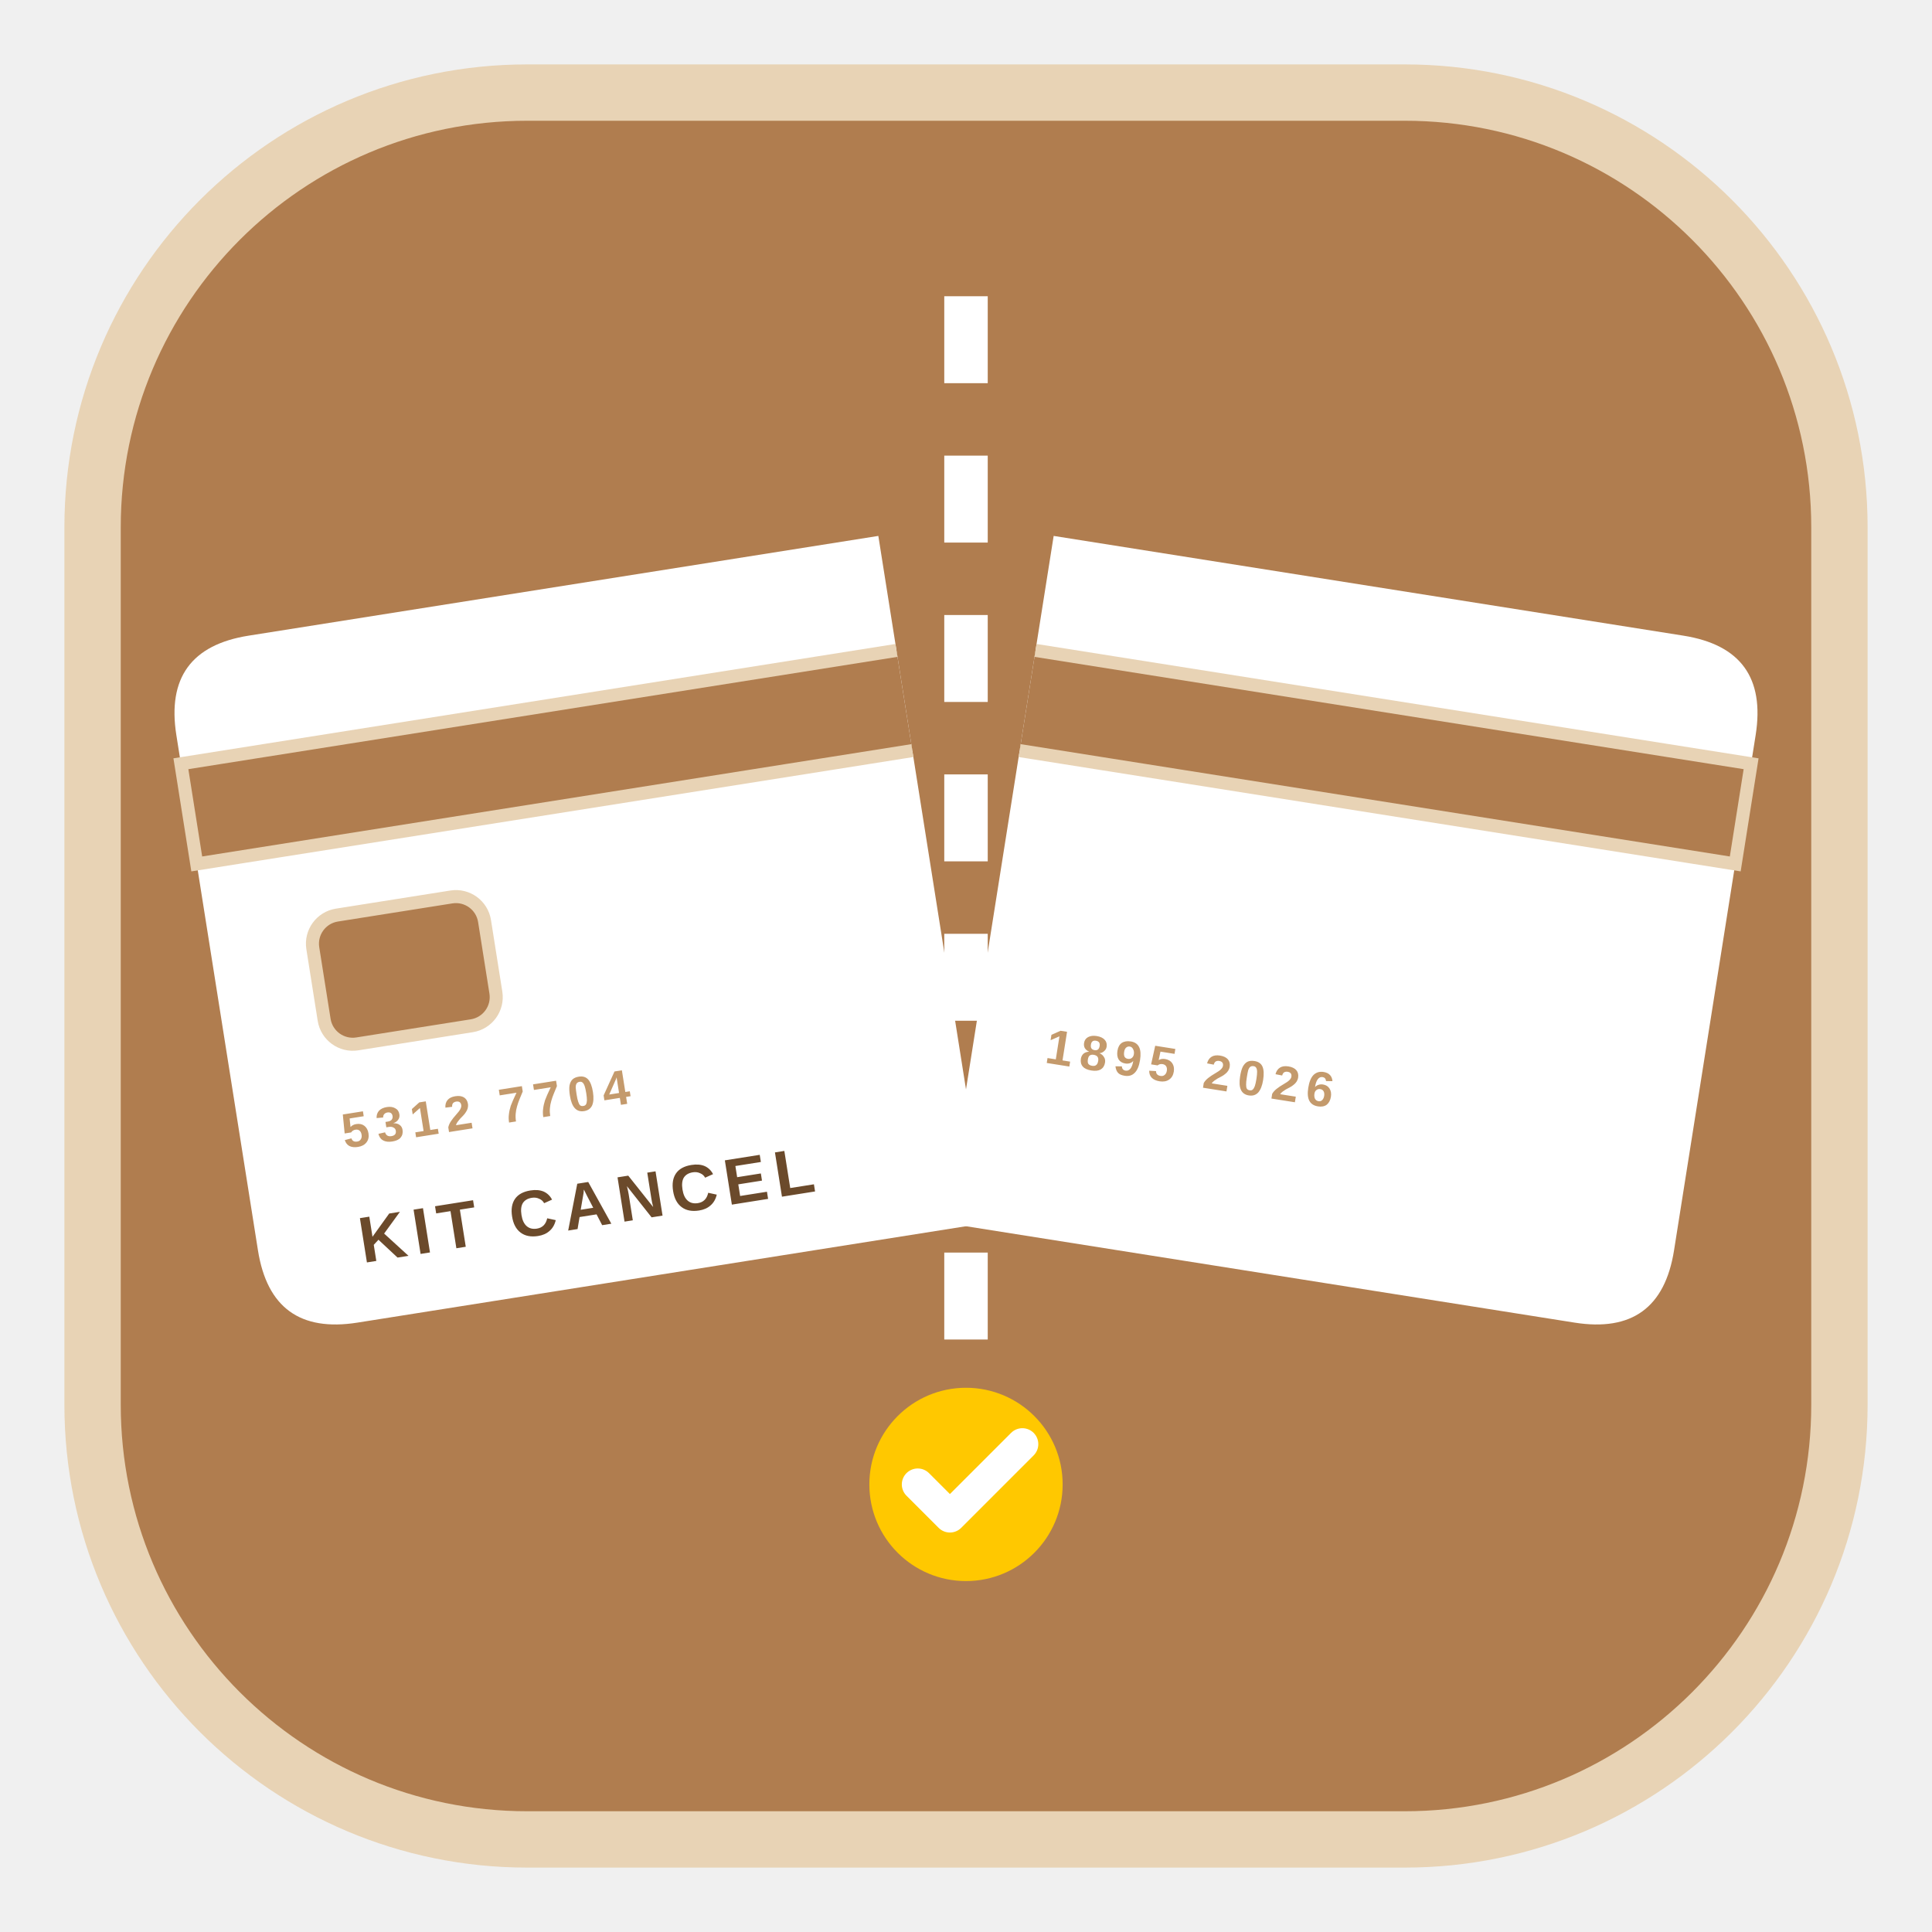
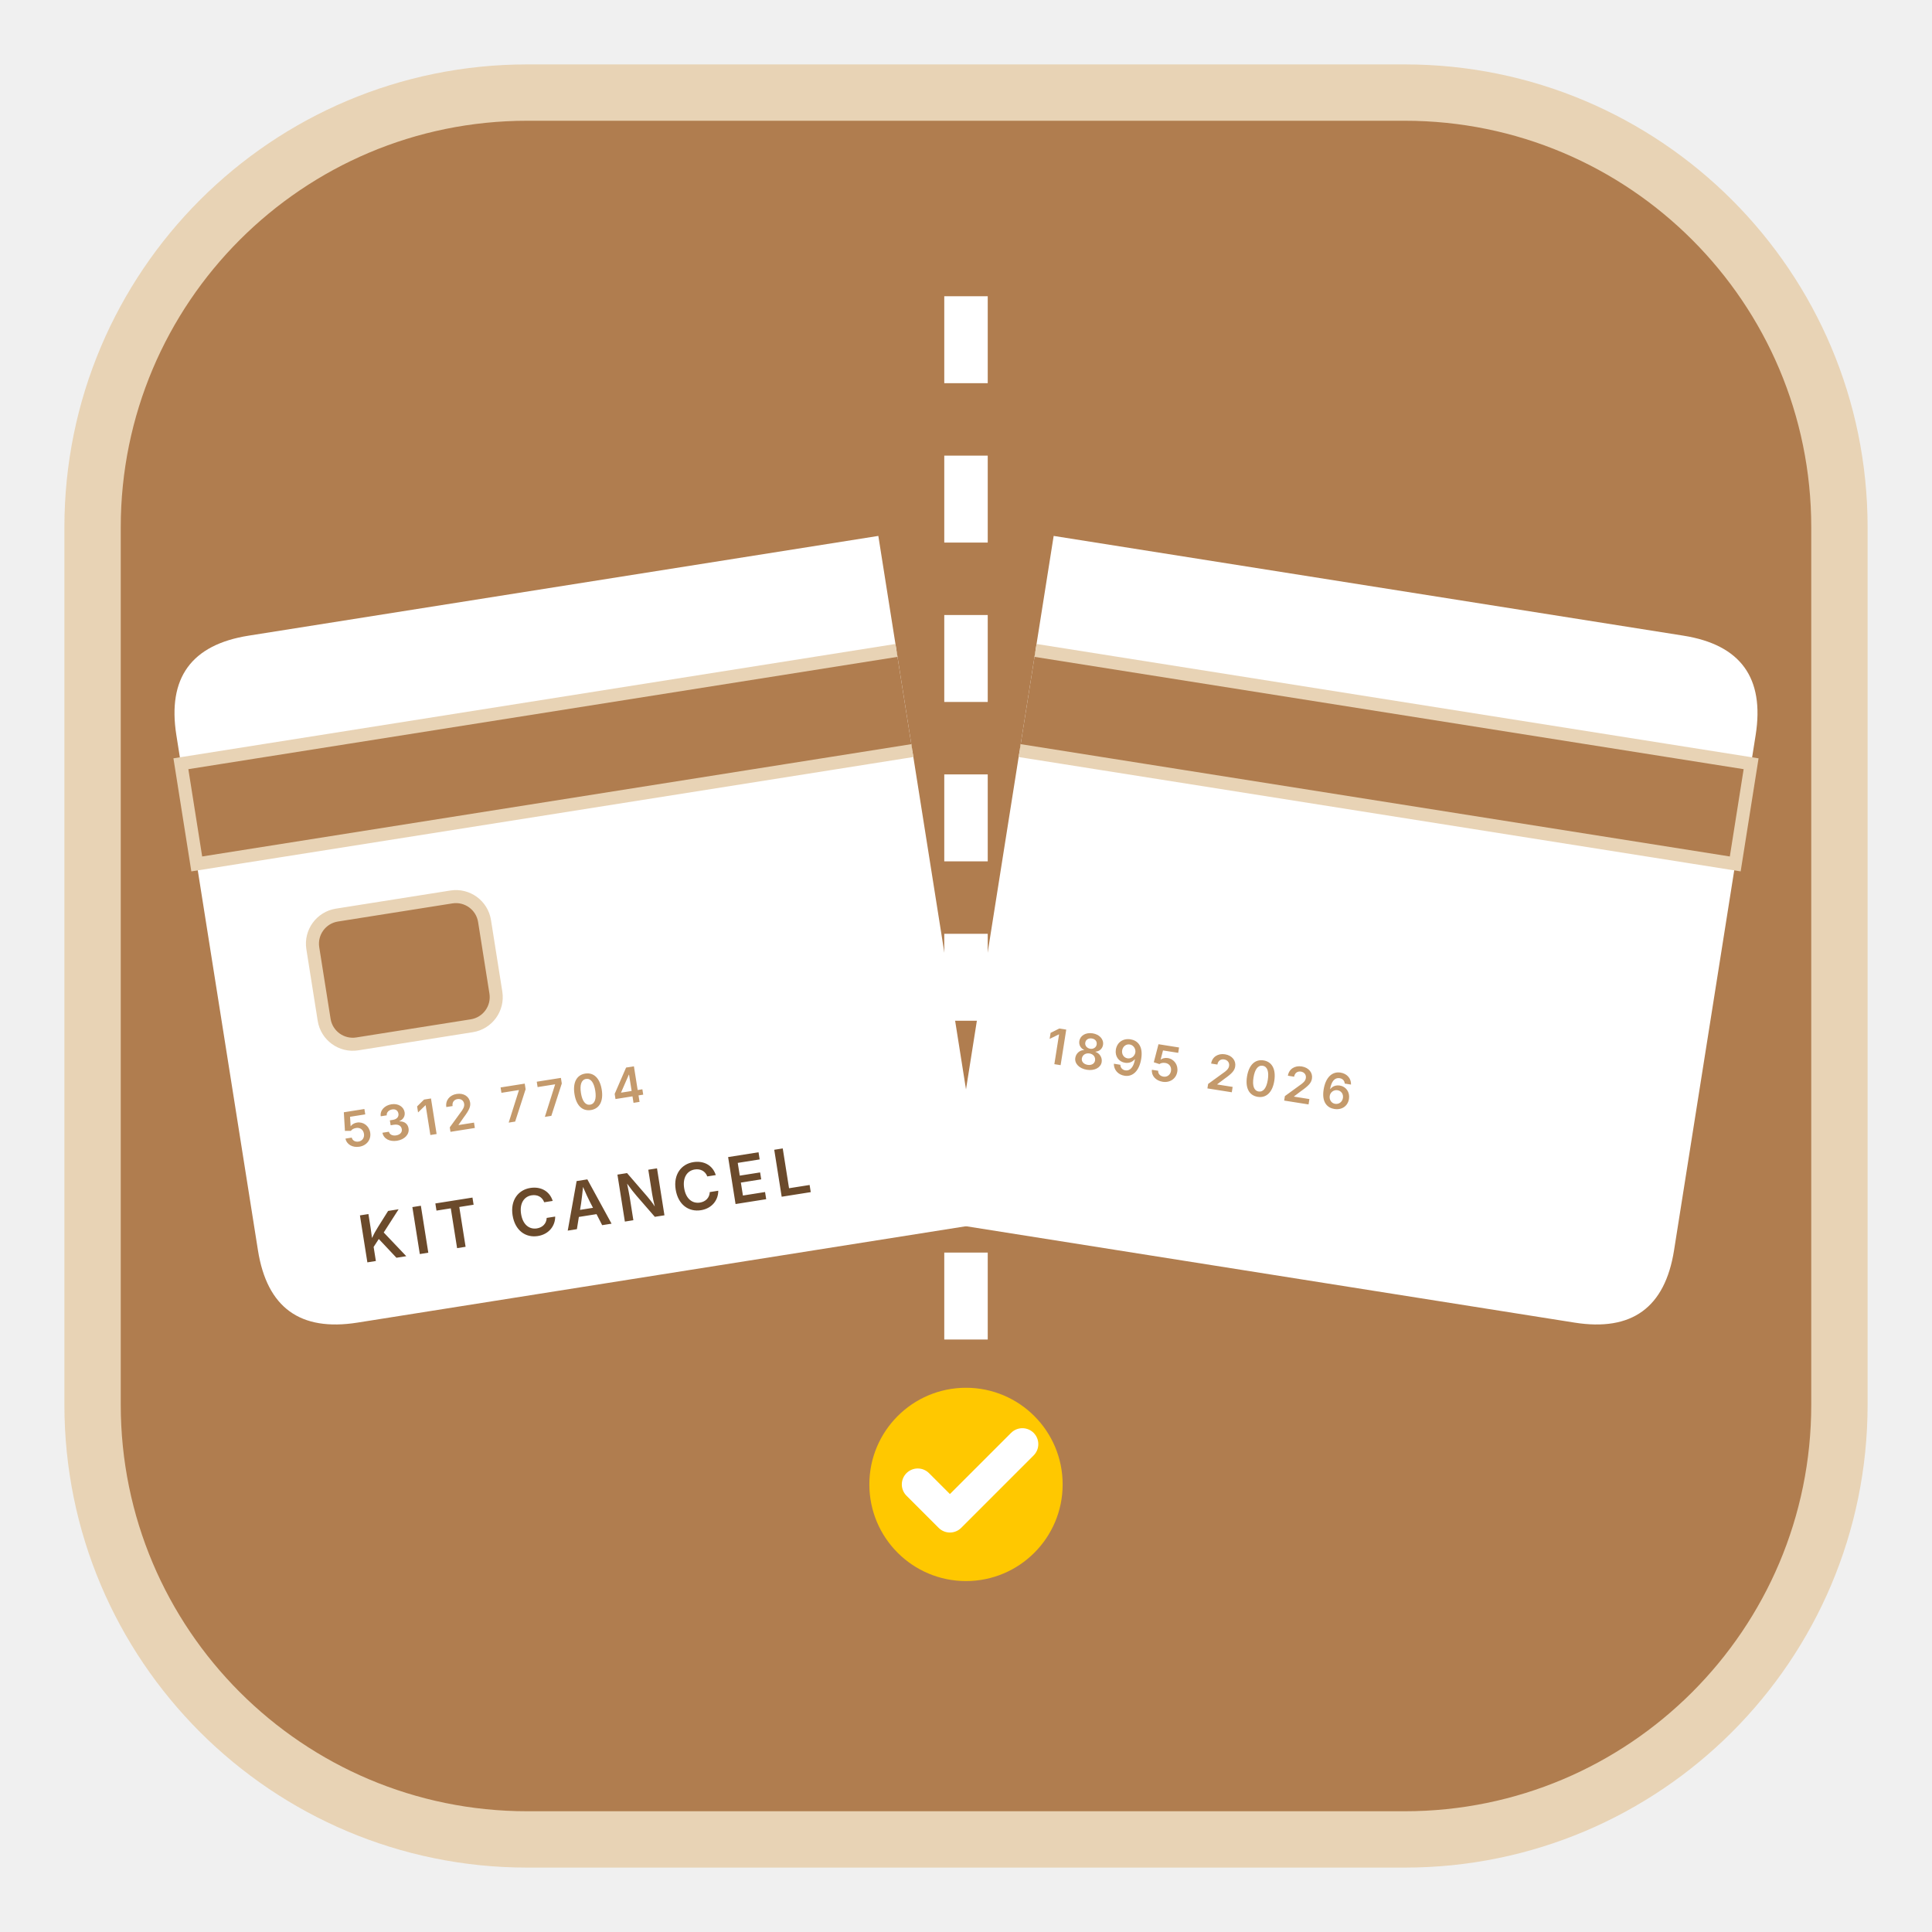
<svg xmlns="http://www.w3.org/2000/svg" viewBox="0 0 120 120" role="img" aria-label="Kit Cancel logo">
  <rect x="5.75" y="5.75" width="108.5" height="108.5" rx="27" fill="#b07d4f" stroke="#e8d3b5" stroke-width="3.5" />
  <g transform="translate(60 58) scale(0.9) translate(-60 -60)">
    <g transform="rotate(-9 34 60)">
      <path d="M14 36 H58 V84 H14 Q8 84 8 78 V42 Q8 36 14 36 Z" fill="#fff" />
      <rect x="8" y="44" width="50" height="7" fill="#b07d4f" />
      <path d="M58 44 H8 V51 H58" fill="none" stroke="#e8d3b5" stroke-width="0.9" />
      <rect x="15" y="56" width="12" height="9" rx="2" fill="#b07d4f" stroke="#e8d3b5" stroke-width="0.9" />
-       <text x="15" y="72" font-family="Nunito, Arial, sans-serif" font-size="3.4" font-weight="600" letter-spacing="0.5" fill="#c49a6c">5312 7704</text>
-       <text x="15" y="80" font-family="Nunito, Arial, sans-serif" font-size="4.5" font-weight="600" letter-spacing="0.5" fill="#6b4a2b">KIT CANCEL</text>
+       <text x="15" y="72" font-family="Inter, Arial, sans-serif" font-size="3.4" font-weight="600" letter-spacing="0.5" fill="#c49a6c">5312 7704</text>
+       <text x="15" y="80" font-family="Inter, Arial, sans-serif" font-size="4.5" font-weight="600" letter-spacing="0.5" fill="#6b4a2b">KIT CANCEL</text>
    </g>
    <g transform="rotate(9 86 60)">
      <path d="M62 36 H106 Q112 36 112 42 V78 Q112 84 106 84 H62 Z" fill="#fff" />
      <rect x="62" y="44" width="50" height="7" fill="#b07d4f" />
      <path d="M62 44 H112 V51 H62" fill="none" stroke="#e8d3b5" stroke-width="0.9" />
-       <text x="67" y="72" font-family="Nunito, Arial, sans-serif" font-size="3.4" font-weight="600" letter-spacing="0.5" fill="#c49a6c">1895 2026</text>
+       <text x="67" y="72" font-family="Inter, Arial, sans-serif" font-size="3.4" font-weight="600" letter-spacing="0.5" fill="#c49a6c">1895 2026</text>
    </g>
    <line x1="60" y1="16" x2="60" y2="94" stroke="#fff" stroke-width="3" stroke-dasharray="6 5" />
    <circle cx="60" cy="98" r="6.67" fill="#ffc800" />
    <path d="M56.67 98 L58.89 100.22 L63.89 95.22" stroke="#fff" stroke-width="2.2" fill="none" stroke-linecap="round" stroke-linejoin="round" />
  </g>
</svg>
